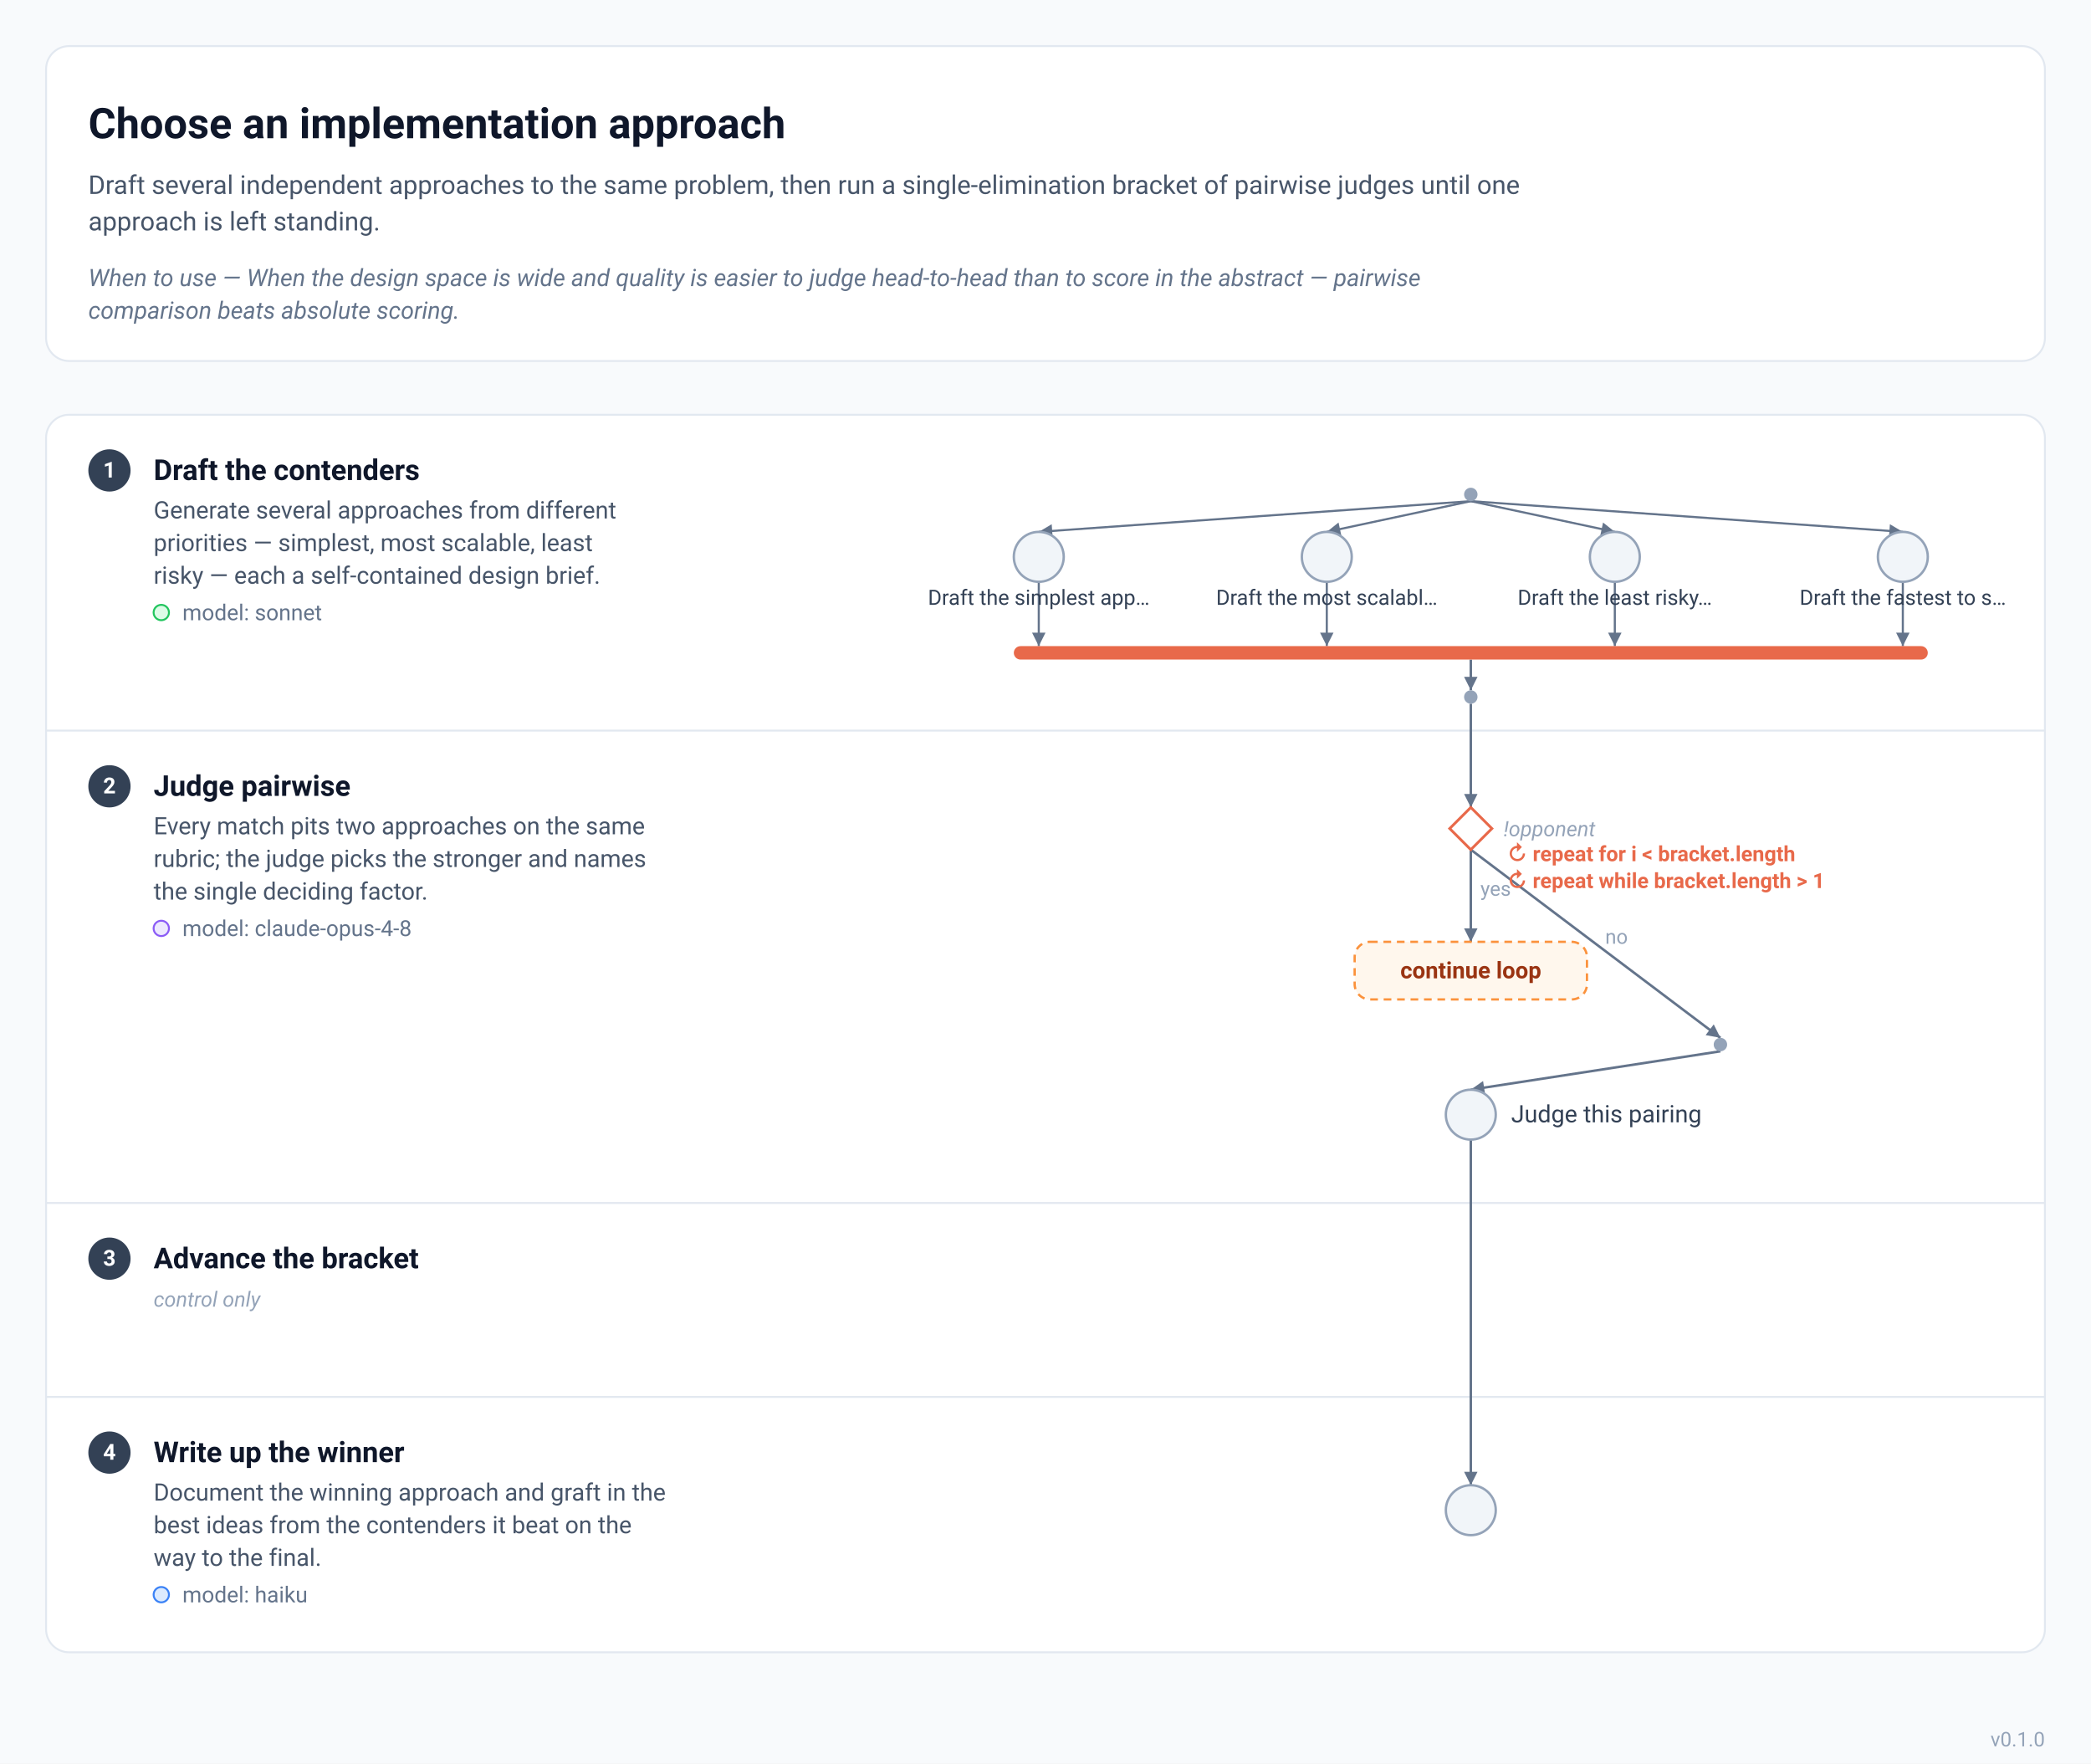
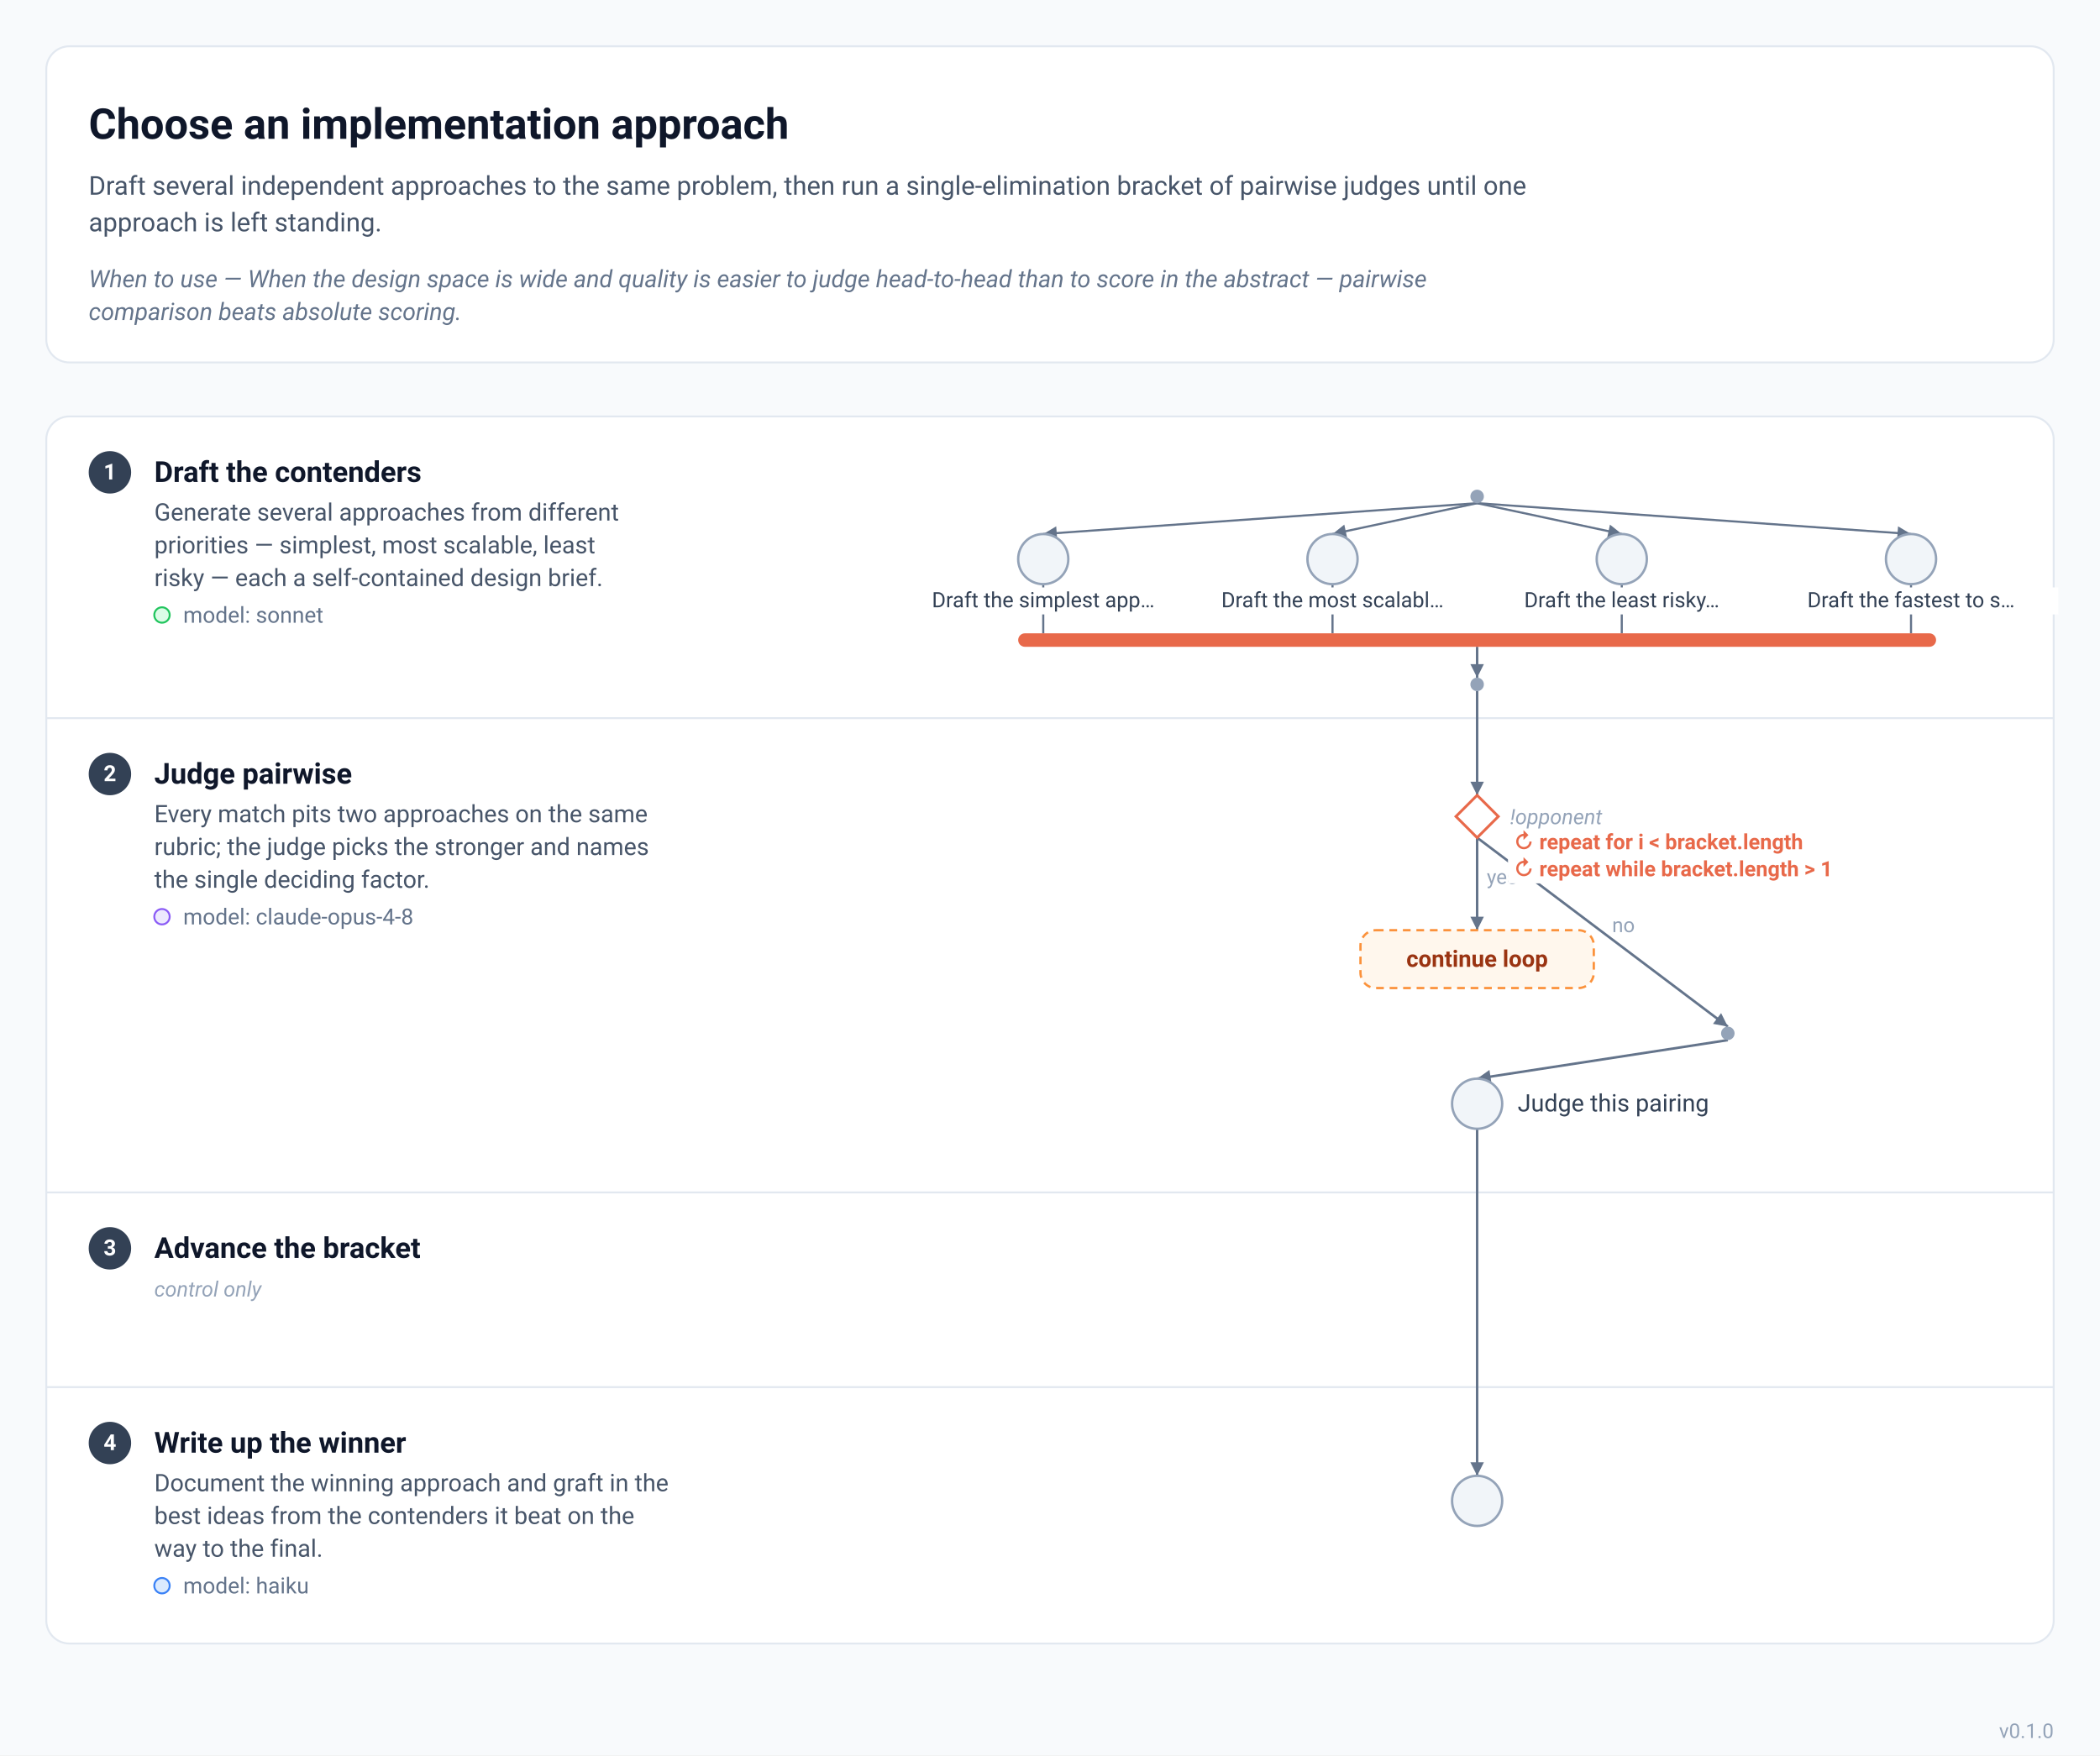
- <svg xmlns="http://www.w3.org/2000/svg" width="1089" height="918.5" viewBox="0 0 1089 918.5" font-family="-apple-system, BlinkMacSystemFont, 'Segoe UI', Roboto, Helvetica, Arial, sans-serif">
-   <rect width="1089" height="918.5" fill="#f8fafc" />
+ <svg xmlns="http://www.w3.org/2000/svg" width="1089" height="910.5" viewBox="0 0 1089 910.5" font-family="-apple-system, BlinkMacSystemFont, 'Segoe UI', Roboto, Helvetica, Arial, sans-serif">
+   <rect width="1089" height="910.5" fill="#f8fafc" />
  <g transform="translate(0 24)">
    <g class="header-card">
      <rect x="24" y="0" width="1041" height="164" rx="12" fill="#ffffff" stroke="#e2e8f0" stroke-width="1" />
      <text x="46" y="48" font-size="22" fill="#0f172a" font-weight="700">Choose an implementation approach</text>
      <text x="46" y="77" font-size="13.5" fill="#475569">Draft several independent approaches to the same problem, then run a single-elimination bracket of pairwise judges until one</text>
      <text x="46" y="96" font-size="13.5" fill="#475569">approach is left standing.</text>
      <text x="46" y="125" font-size="12.5" fill="#64748b" font-style="italic">When to use — When the design space is wide and quality is easier to judge head-to-head than to score in the abstract — pairwise</text>
      <text x="46" y="142" font-size="12.5" fill="#64748b" font-style="italic">comparison beats absolute scoring.</text>
    </g>
  </g>
  <g transform="translate(0 204)">
-     <rect x="24" y="12" width="1041" height="644.5" rx="12" fill="#ffffff" stroke="#e2e8f0" stroke-width="1" />
+     <rect x="24" y="12" width="1041" height="636.5" rx="12" fill="#ffffff" stroke="#e2e8f0" stroke-width="1" />
    <g class="swimlane" />
    <g class="swimlane">
-       <line x1="24" y1="176.5" x2="1065" y2="176.5" stroke="#e2e8f0" stroke-width="1" />
+       <line x1="24" y1="168.5" x2="1065" y2="168.5" stroke="#e2e8f0" stroke-width="1" />
    </g>
    <g class="swimlane-empty">
-       <line x1="24" y1="422.5" x2="1065" y2="422.5" stroke="#e2e8f0" stroke-width="1" />
+       <line x1="24" y1="414.5" x2="1065" y2="414.5" stroke="#e2e8f0" stroke-width="1" />
    </g>
    <g class="swimlane">
-       <line x1="24" y1="523.5" x2="1065" y2="523.5" stroke="#e2e8f0" stroke-width="1" />
+       <line x1="24" y1="515.5" x2="1065" y2="515.5" stroke="#e2e8f0" stroke-width="1" />
    </g>
    <g transform="translate(0 12)">
      <g class="lane-label">
        <circle cx="57" cy="29" r="11" fill="#334155" />
        <text x="57" y="32.7" font-size="11.5" fill="#ffffff" font-weight="700" text-anchor="middle">1</text>
        <text x="80" y="34" font-size="15" fill="#0f172a" font-weight="700">Draft the contenders</text>
        <text x="80" y="54" font-size="12.5" fill="#475569">Generate several approaches from different</text>
        <text x="80" y="71" font-size="12.5" fill="#475569">priorities — simplest, most scalable, least</text>
        <text x="80" y="88" font-size="12.5" fill="#475569">risky — each a self-contained design brief.</text>
        <circle cx="84" cy="103" r="4" fill="#dcfce7" stroke="#22c55e" stroke-width="1" />
        <text x="95" y="107" font-size="11.5" fill="#64748b">model: sonnet</text>
      </g>
    </g>
-     <g transform="translate(0 176.5)">
+     <g transform="translate(0 168.5)">
      <g class="lane-label">
        <circle cx="57" cy="29" r="11" fill="#334155" />
        <text x="57" y="32.7" font-size="11.5" fill="#ffffff" font-weight="700" text-anchor="middle">2</text>
        <text x="80" y="34" font-size="15" fill="#0f172a" font-weight="700">Judge pairwise</text>
        <text x="80" y="54" font-size="12.5" fill="#475569">Every match pits two approaches on the same</text>
        <text x="80" y="71" font-size="12.5" fill="#475569">rubric; the judge picks the stronger and names</text>
        <text x="80" y="88" font-size="12.5" fill="#475569">the single deciding factor.</text>
        <circle cx="84" cy="103" r="4" fill="#ede9fe" stroke="#8b5cf6" stroke-width="1" />
        <text x="95" y="107" font-size="11.5" fill="#64748b">model: claude-opus-4-8</text>
      </g>
    </g>
-     <g transform="translate(0 422.5)">
+     <g transform="translate(0 414.5)">
      <g class="lane-label">
        <circle cx="57" cy="29" r="11" fill="#334155" />
        <text x="57" y="32.7" font-size="11.5" fill="#ffffff" font-weight="700" text-anchor="middle">3</text>
        <text x="80" y="34" font-size="15" fill="#0f172a" font-weight="700">Advance the bracket</text>
        <text x="80" y="54" font-size="11" fill="#94a3b8" font-style="italic">control only</text>
      </g>
    </g>
-     <g transform="translate(0 523.5)">
+     <g transform="translate(0 515.5)">
      <g class="lane-label">
        <circle cx="57" cy="29" r="11" fill="#334155" />
        <text x="57" y="32.7" font-size="11.5" fill="#ffffff" font-weight="700" text-anchor="middle">4</text>
        <text x="80" y="34" font-size="15" fill="#0f172a" font-weight="700">Write up the winner</text>
        <text x="80" y="54" font-size="12.5" fill="#475569">Document the winning approach and graft in the</text>
        <text x="80" y="71" font-size="12.5" fill="#475569">best ideas from the contenders it beat on the</text>
        <text x="80" y="88" font-size="12.5" fill="#475569">way to the final.</text>
        <circle cx="84" cy="103" r="4" fill="#dbeafe" stroke="#3b82f6" stroke-width="1" />
        <text x="95" y="107" font-size="11.5" fill="#64748b">model: haiku</text>
      </g>
    </g>
    <g class="topology" transform="translate(462 0)">
      <g class="edge">
        <path d="M 304 57 L 79 73" fill="none" stroke="#64748b" stroke-width="1.1" />
        <polygon points="79,73 85.73,69.01 86.23,75.99" fill="#64748b" />
      </g>
      <g class="edge">
        <path d="M 304 57 L 229 73" fill="none" stroke="#64748b" stroke-width="1.1" />
        <polygon points="229,73 235.12,68.12 236.58,74.96" fill="#64748b" />
      </g>
      <g class="edge">
        <path d="M 304 57 L 379 73" fill="none" stroke="#64748b" stroke-width="1.1" />
        <polygon points="379,73 371.42,74.96 372.88,68.12" fill="#64748b" />
      </g>
      <g class="edge">
        <path d="M 304 57 L 529 73" fill="none" stroke="#64748b" stroke-width="1.1" />
        <polygon points="529,73 521.77,75.99 522.27,69.01" fill="#64748b" />
      </g>
      <g class="edge">
-         <path d="M 79 99 L 79 132.5" fill="none" stroke="#64748b" stroke-width="1.1" />
-         <polygon points="79,132.5 75.5,125.5 82.5,125.5" fill="#64748b" />
+         <path d="M 79 99 L 79 124.5" fill="none" stroke="#64748b" stroke-width="1.1" />
      </g>
      <g class="edge">
-         <path d="M 229 99 L 229 132.5" fill="none" stroke="#64748b" stroke-width="1.1" />
-         <polygon points="229,132.5 225.5,125.5 232.5,125.5" fill="#64748b" />
+         <path d="M 229 99 L 229 124.5" fill="none" stroke="#64748b" stroke-width="1.1" />
      </g>
      <g class="edge">
-         <path d="M 379 99 L 379 132.5" fill="none" stroke="#64748b" stroke-width="1.1" />
-         <polygon points="379,132.5 375.5,125.5 382.5,125.5" fill="#64748b" />
+         <path d="M 379 99 L 379 124.5" fill="none" stroke="#64748b" stroke-width="1.1" />
      </g>
      <g class="edge">
-         <path d="M 529 99 L 529 132.5" fill="none" stroke="#64748b" stroke-width="1.1" />
-         <polygon points="529,132.5 525.5,125.5 532.5,125.5" fill="#64748b" />
+         <path d="M 529 99 L 529 124.5" fill="none" stroke="#64748b" stroke-width="1.1" />
      </g>
      <g class="edge">
-         <path d="M 304 139.5 L 304 155.5" fill="none" stroke="#64748b" stroke-width="1.3" />
-         <polygon points="304,155.5 300.5,148.5 307.5,148.5" fill="#64748b" />
+         <path d="M 304 131.5 L 304 147.5" fill="none" stroke="#64748b" stroke-width="1.3" />
+         <polygon points="304,147.5 300.5,140.5 307.5,140.5" fill="#64748b" />
      </g>
      <g class="edge">
-         <path d="M 304 238.5 L 304 286.5" fill="none" stroke="#64748b" stroke-width="1.3" />
-         <polygon points="304,286.5 300.5,279.5 307.5,279.5" fill="#64748b" />
-         <text x="309" y="262.5" font-size="10.5" fill="#94a3b8">yes</text>
+         <path d="M 304 230.5 L 304 278.5" fill="none" stroke="#64748b" stroke-width="1.3" />
+         <polygon points="304,278.5 300.5,271.5 307.5,271.5" fill="#64748b" />
+         <text x="309" y="254.5" font-size="10.5" fill="#94a3b8">yes</text>
      </g>
      <g class="edge">
-         <path d="M 304 238.5 L 434 336.5" fill="none" stroke="#64748b" stroke-width="1.3" />
-         <polygon points="434,336.5 426.3,335.08 430.52,329.49" fill="#64748b" />
-         <text x="374" y="287.5" font-size="10.5" fill="#94a3b8">no</text>
+         <path d="M 304 230.5 L 434 328.5" fill="none" stroke="#64748b" stroke-width="1.3" />
+         <polygon points="434,328.5 426.3,327.08 430.52,321.49" fill="#64748b" />
+         <text x="374" y="279.5" font-size="10.5" fill="#94a3b8">no</text>
      </g>
      <g class="edge">
-         <path d="M 434 343.5 L 304 363.5" fill="none" stroke="#64748b" stroke-width="1.3" />
-         <polygon points="304,363.5 310.39,358.98 311.45,365.89" fill="#64748b" />
+         <path d="M 434 335.5 L 304 355.5" fill="none" stroke="#64748b" stroke-width="1.3" />
+         <polygon points="304,355.5 310.39,350.98 311.45,357.89" fill="#64748b" />
      </g>
      <g class="edge">
-         <path d="M 304 162.5 L 304 216.5" fill="none" stroke="#64748b" stroke-width="1.3" />
-         <polygon points="304,216.5 300.5,209.5 307.5,209.5" fill="#64748b" />
+         <path d="M 304 154.5 L 304 208.5" fill="none" stroke="#64748b" stroke-width="1.3" />
+         <polygon points="304,208.5 300.5,201.5 307.5,201.5" fill="#64748b" />
      </g>
      <g class="edge">
-         <path d="M 304 389.5 L 304 569.5" fill="none" stroke="#64748b" stroke-width="1.3" />
-         <polygon points="304,569.5 300.5,562.5 307.5,562.5" fill="#64748b" />
+         <path d="M 304 381.5 L 304 561.5" fill="none" stroke="#64748b" stroke-width="1.3" />
+         <polygon points="304,561.5 300.5,554.5 307.5,554.5" fill="#64748b" />
      </g>
      <circle class="hub" cx="304" cy="53.5" r="3.5" fill="#94a3b8" />
      <g class="agent-node">
        <circle cx="79" cy="86" r="13" fill="#f1f5f9" stroke="#94a3b8" stroke-width="1.25" />
+         <rect x="2.63" y="100.7" width="152.74" height="14" fill="#ffffff" />
        <text x="79" y="111" font-size="11" fill="#334155" text-anchor="middle">Draft the simplest app…</text>
      </g>
      <g class="agent-node">
        <circle cx="229" cy="86" r="13" fill="#f1f5f9" stroke="#94a3b8" stroke-width="1.25" />
+         <rect x="152.63" y="100.7" width="152.74" height="14" fill="#ffffff" />
        <text x="229" y="111" font-size="11" fill="#334155" text-anchor="middle">Draft the most scalabl…</text>
      </g>
      <g class="agent-node">
        <circle cx="379" cy="86" r="13" fill="#f1f5f9" stroke="#94a3b8" stroke-width="1.25" />
+         <rect x="305.82" y="100.7" width="146.36" height="14" fill="#ffffff" />
        <text x="379" y="111" font-size="11" fill="#334155" text-anchor="middle">Draft the least risky…</text>
      </g>
      <g class="agent-node">
        <circle cx="529" cy="86" r="13" fill="#f1f5f9" stroke="#94a3b8" stroke-width="1.25" />
+         <rect x="452.63" y="100.7" width="152.74" height="14" fill="#ffffff" />
        <text x="529" y="111" font-size="11" fill="#334155" text-anchor="middle">Draft the fastest to s…</text>
      </g>
-       <rect class="barrier" x="66" y="132.5" width="476" height="7" rx="3.5" fill="#e8694a" />
-       <circle class="hub" cx="304" cy="159" r="3.5" fill="#94a3b8" />
+       <rect class="barrier" x="66" y="124.5" width="476" height="7" rx="3.5" fill="#e8694a" />
+       <circle class="hub" cx="304" cy="151" r="3.5" fill="#94a3b8" />
      <g class="decision">
-         <polygon points="304,216.5 315,227.5 304,238.5 293,227.5" fill="#ffffff" stroke="#e8694a" stroke-width="1.4" />
-         <text x="321" y="231.5" font-size="11" fill="#94a3b8" font-style="italic">!opponent</text>
+         <polygon points="304,208.5 315,219.5 304,230.5 293,219.5" fill="#ffffff" stroke="#e8694a" stroke-width="1.4" />
+         <rect x="318" y="213.2" width="63.42" height="14" fill="#ffffff" />
+         <text x="321" y="223.5" font-size="11" fill="#94a3b8" font-style="italic">!opponent</text>
      </g>
      <g class="control-node">
-         <rect class="control-box" x="243.5" y="286.5" width="121" height="30" rx="8" fill="#fff7ed" stroke="#fb923c" stroke-width="1.2" stroke-dasharray="4 3" />
-         <text x="304" y="305.5" font-size="12" fill="#9a3412" font-weight="600" text-anchor="middle">continue loop</text>
+         <rect class="control-box" x="243.5" y="278.5" width="121" height="30" rx="8" fill="#fff7ed" stroke="#fb923c" stroke-width="1.2" stroke-dasharray="4 3" />
+         <text x="304" y="297.5" font-size="12" fill="#9a3412" font-weight="600" text-anchor="middle">continue loop</text>
      </g>
-       <circle class="hub" cx="434" cy="340" r="3.5" fill="#94a3b8" />
+       <circle class="hub" cx="434" cy="332" r="3.5" fill="#94a3b8" />
      <g class="agent-node">
-         <circle cx="304" cy="376.5" r="13" fill="#f1f5f9" stroke="#94a3b8" stroke-width="1.25" />
-         <text x="325" y="380.5" font-size="12.5" fill="#334155">Judge this pairing</text>
+         <circle cx="304" cy="368.5" r="13" fill="#f1f5f9" stroke="#94a3b8" stroke-width="1.25" />
+         <rect x="322" y="361" width="136.5" height="15.5" fill="#ffffff" />
+         <text x="325" y="372.5" font-size="12.5" fill="#334155">Judge this pairing</text>
      </g>
      <g class="agent-node">
-         <circle cx="304" cy="582.5" r="13" fill="#f1f5f9" stroke="#94a3b8" stroke-width="1.25" />
+         <circle cx="304" cy="574.5" r="13" fill="#f1f5f9" stroke="#94a3b8" stroke-width="1.25" />
      </g>
      <g class="loop-badge">
-         <text x="323" y="244.5" font-size="11" fill="#e8694a" font-weight="600">↻ repeat for i &lt; bracket.length</text>
+         <rect x="320" y="226.2" width="203.78" height="14" fill="#ffffff" />
+         <text x="323" y="236.5" font-size="11" fill="#e8694a" font-weight="600">↻ repeat for i &lt; bracket.length</text>
      </g>
      <g class="loop-badge">
-         <text x="323" y="258.5" font-size="11" fill="#e8694a" font-weight="600">↻ repeat while bracket.length &gt; 1</text>
+         <rect x="320" y="240.2" width="216.54" height="14" fill="#ffffff" />
+         <text x="323" y="250.5" font-size="11" fill="#e8694a" font-weight="600">↻ repeat while bracket.length &gt; 1</text>
      </g>
    </g>
  </g>
  <g class="provenance">
-     <text x="1065" y="909.5" font-size="10.5" fill="#94a3b8" text-anchor="end">v0.1.0</text>
+     <text x="1065" y="901.5" font-size="10.5" fill="#94a3b8" text-anchor="end">v0.1.0</text>
  </g>
</svg>
